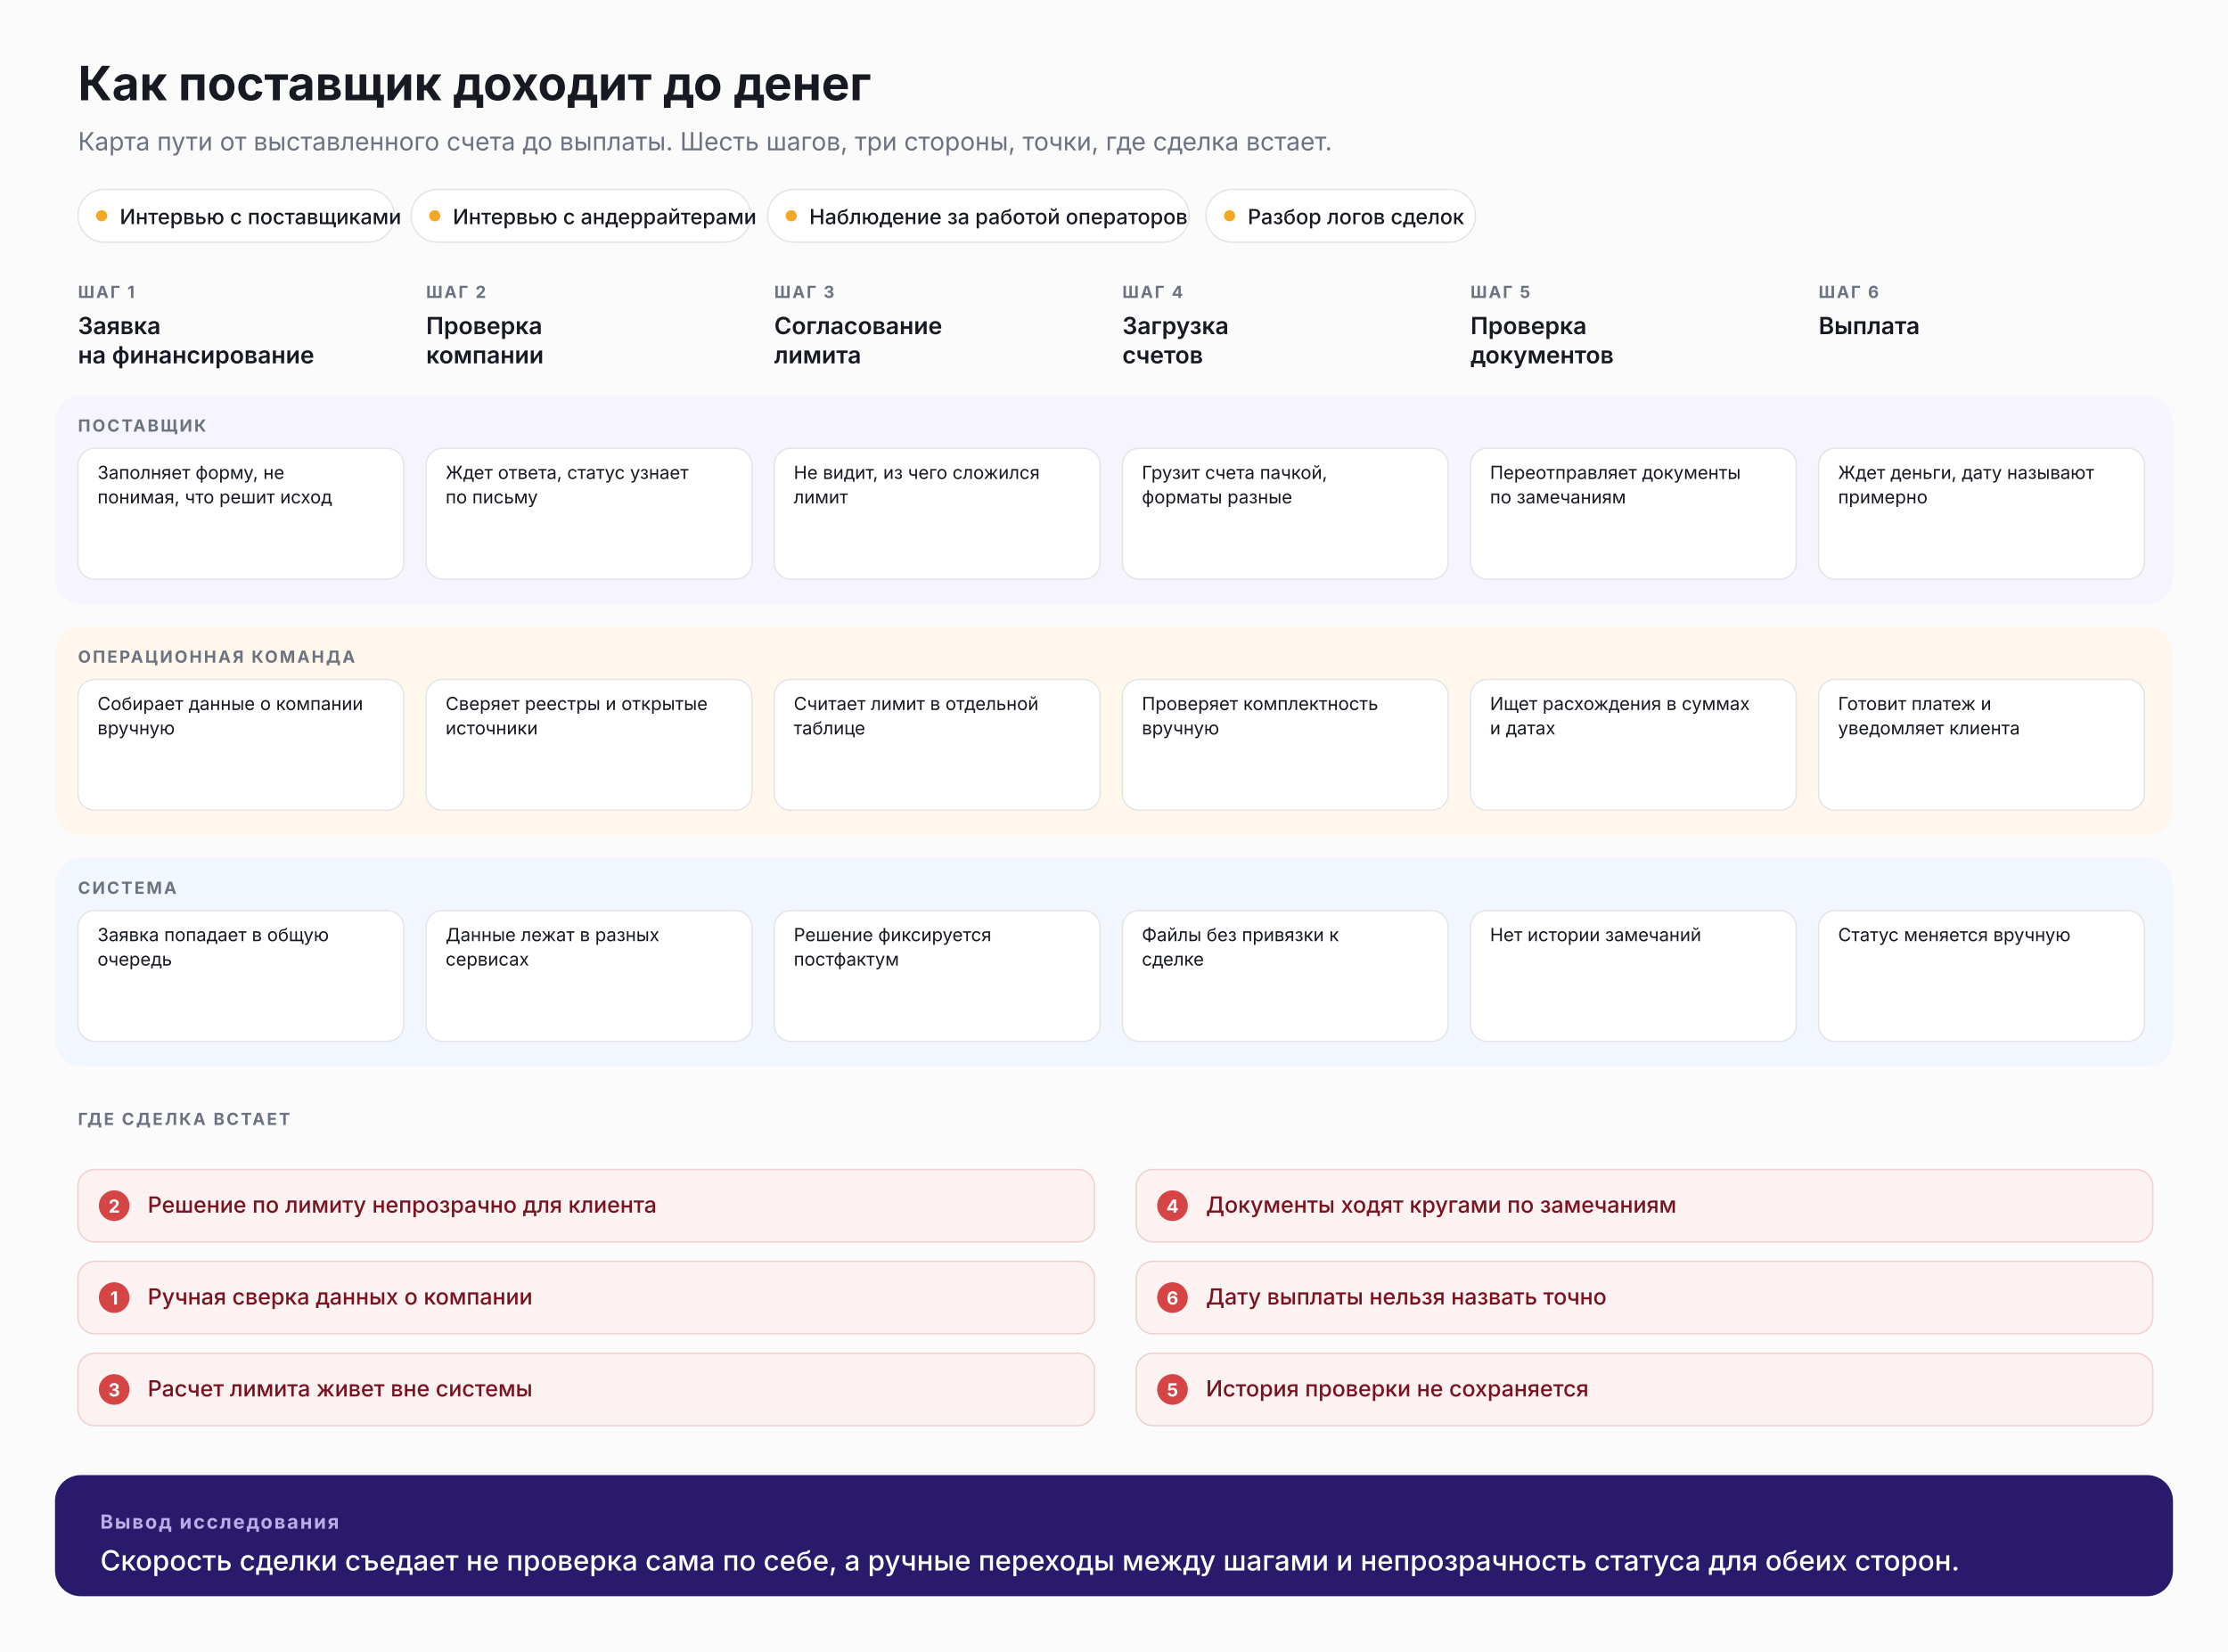
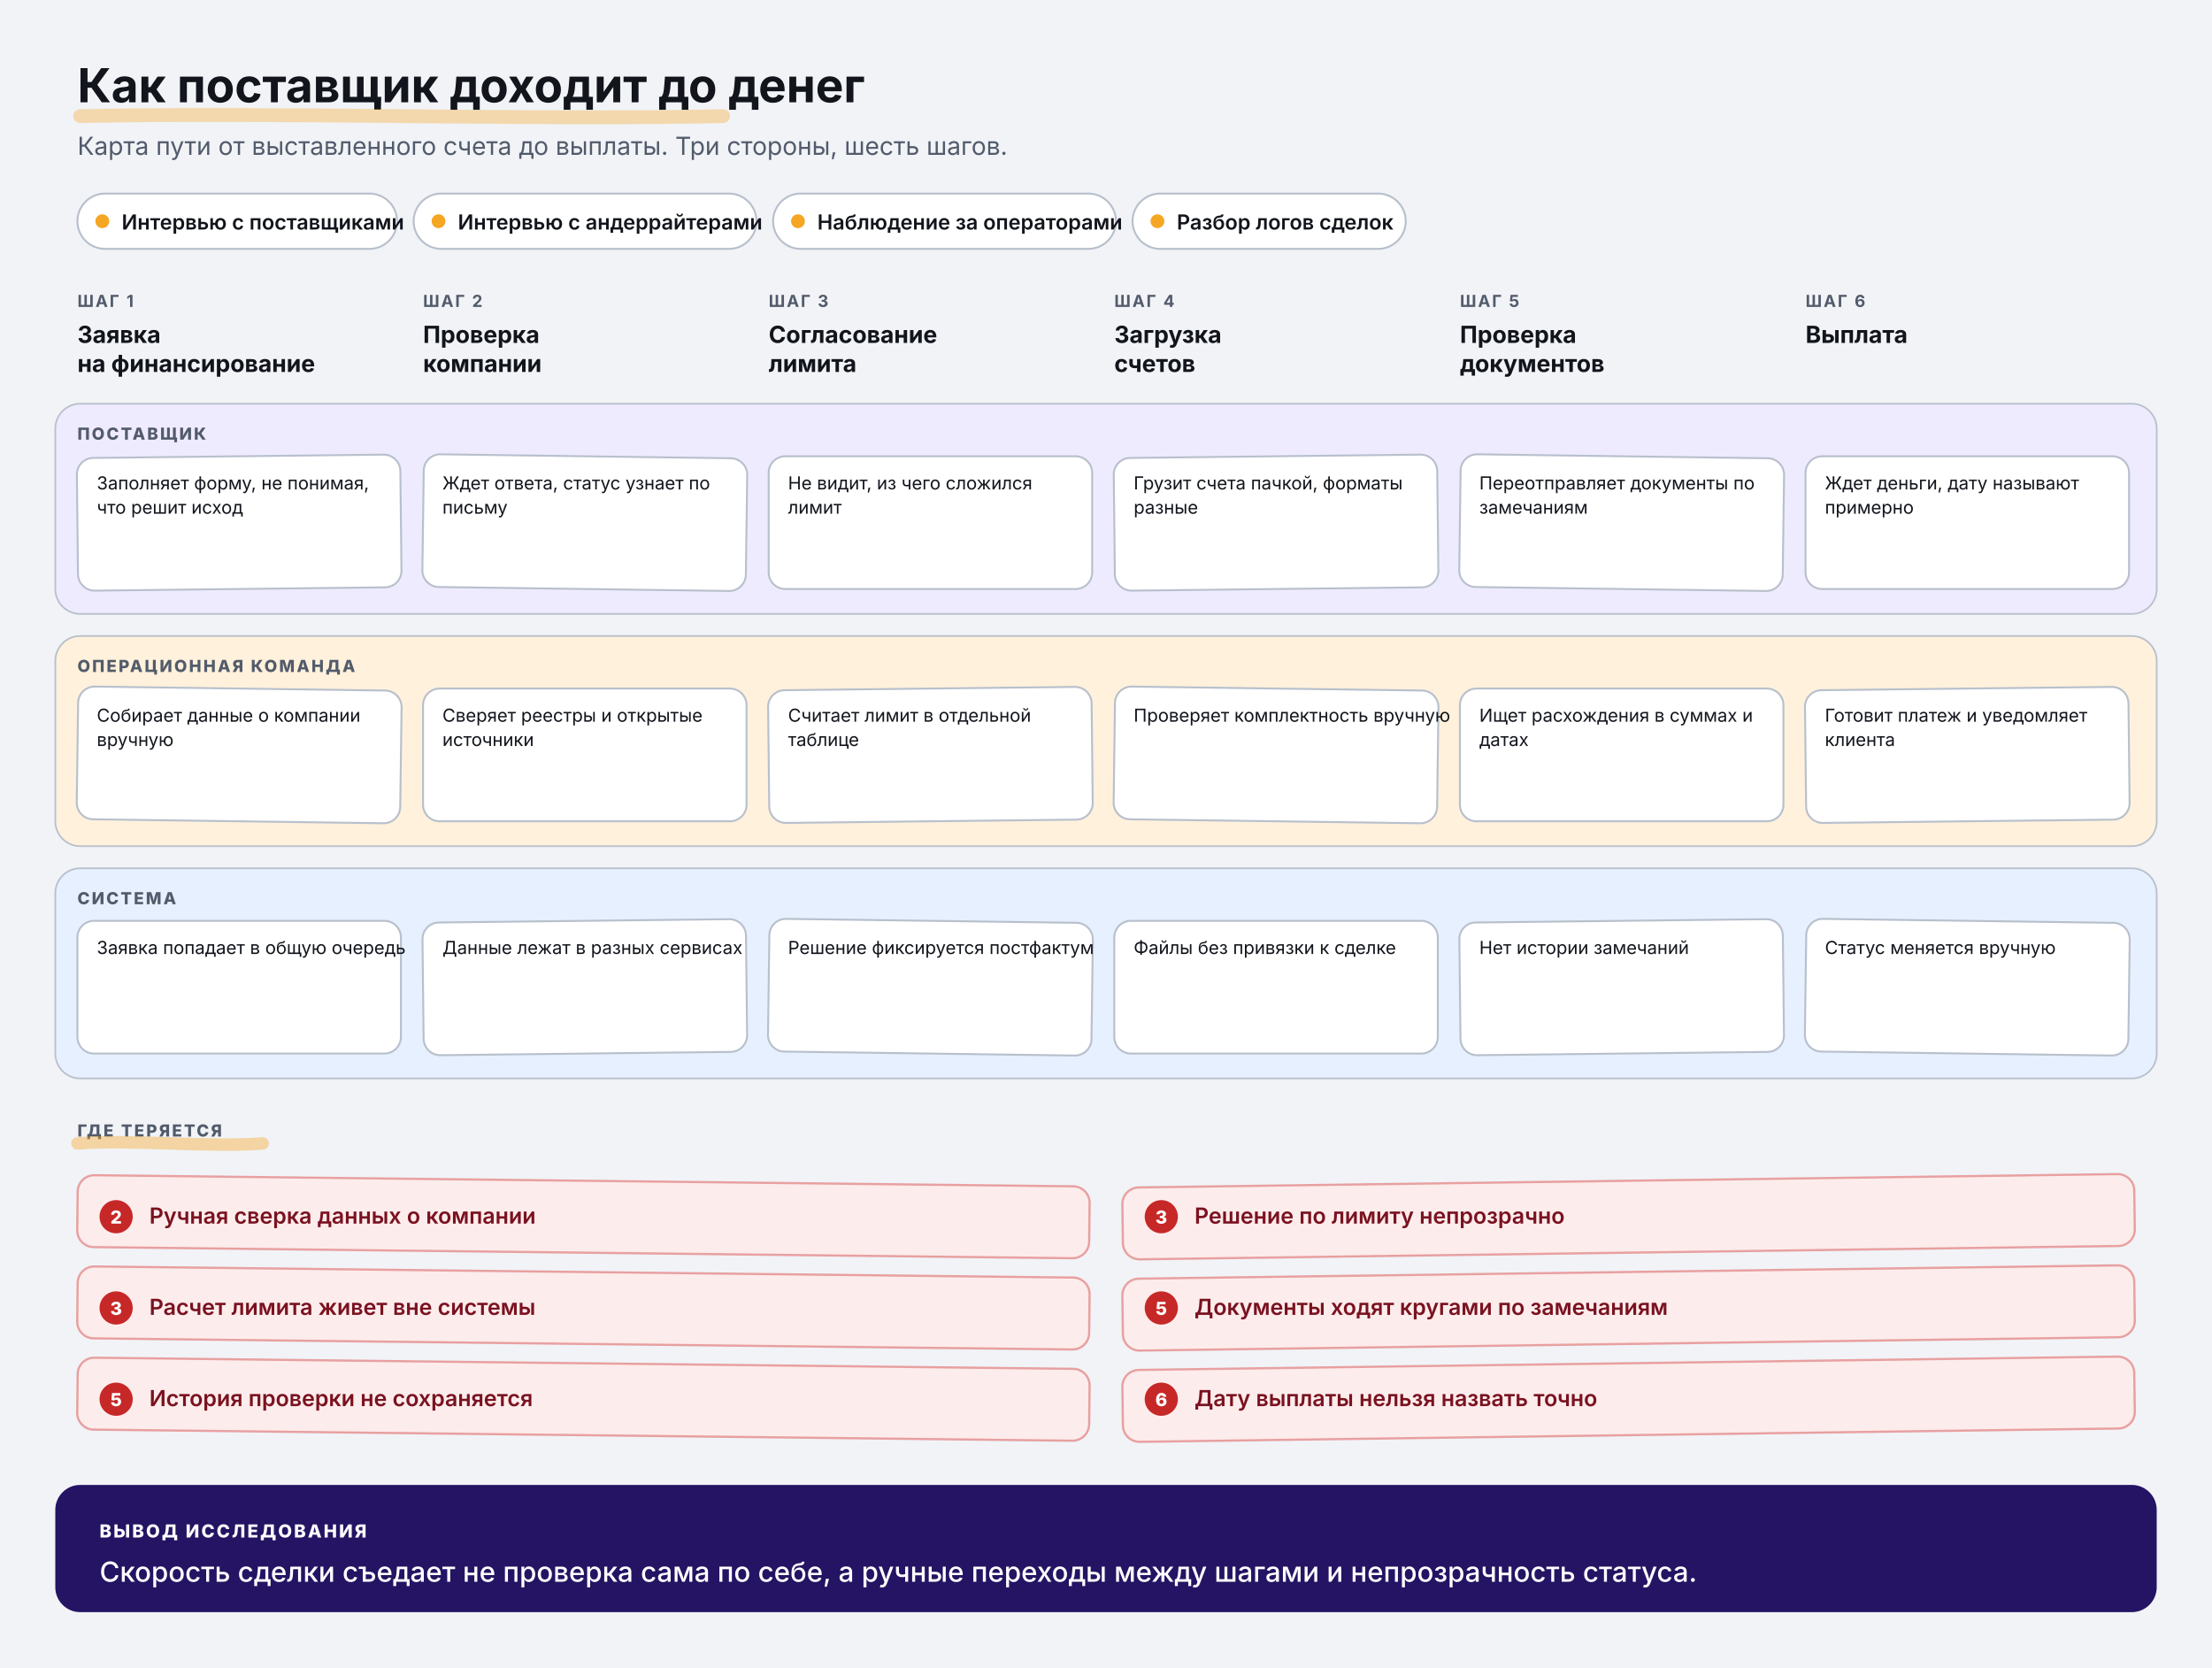
- <svg xmlns="http://www.w3.org/2000/svg" viewBox="0 0 1600 1186" width="1600" height="1186">
-   <rect width="1600" height="2000" fill="#FBFBFB" />
-   <text x="56" y="72" font-family="Inter, Arial, sans-serif" font-size="34" font-weight="700" fill="#171a22" text-anchor="start" letter-spacing="0">Как поставщик доходит до денег</text>
-   <text x="56" y="108" font-family="Inter, Arial, sans-serif" font-size="18" font-weight="400" fill="#6b7280" text-anchor="start" letter-spacing="0">Карта пути от выставленного счета до выплаты. Шесть шагов, три стороны, точки, где сделка встает.</text>
-   <rect x="56" y="136" width="227.2" height="38" rx="19" fill="#fff" stroke="#e3e4e8" stroke-width="1" />
-   <circle cx="73" cy="155" r="4" fill="#F5A623" />
-   <text x="86" y="161" font-family="Inter, Arial, sans-serif" font-size="15" font-weight="500" fill="#171a22" text-anchor="start" letter-spacing="0">Интервью с поставщиками</text>
-   <rect x="295.2" y="136" width="244.0" height="38" rx="19" fill="#fff" stroke="#e3e4e8" stroke-width="1" />
-   <circle cx="312.2" cy="155" r="4" fill="#F5A623" />
-   <text x="325.2" y="161" font-family="Inter, Arial, sans-serif" font-size="15" font-weight="500" fill="#171a22" text-anchor="start" letter-spacing="0">Интервью с андеррайтерами</text>
-   <rect x="551.2" y="136" width="302.8" height="38" rx="19" fill="#fff" stroke="#e3e4e8" stroke-width="1" />
-   <circle cx="568.2" cy="155" r="4" fill="#F5A623" />
-   <text x="581.2" y="161" font-family="Inter, Arial, sans-serif" font-size="15" font-weight="500" fill="#171a22" text-anchor="start" letter-spacing="0">Наблюдение за работой операторов</text>
-   <rect x="866.0" y="136" width="193.6" height="38" rx="19" fill="#fff" stroke="#e3e4e8" stroke-width="1" />
-   <circle cx="883.0" cy="155" r="4" fill="#F5A623" />
-   <text x="896.0" y="161" font-family="Inter, Arial, sans-serif" font-size="15" font-weight="500" fill="#171a22" text-anchor="start" letter-spacing="0">Разбор логов сделок</text>
-   <text x="56" y="214" font-family="Inter, Arial, sans-serif" font-size="12" font-weight="700" fill="#6b7280" text-anchor="start" letter-spacing="1.2">ШАГ 1</text>
-   <text x="56" y="240" font-family="Inter, Arial, sans-serif" font-size="17" font-weight="600" fill="#171a22" text-anchor="start" letter-spacing="0">Заявка</text>
-   <text x="56" y="261" font-family="Inter, Arial, sans-serif" font-size="17" font-weight="600" fill="#171a22" text-anchor="start" letter-spacing="0">на финансирование</text>
-   <text x="306" y="214" font-family="Inter, Arial, sans-serif" font-size="12" font-weight="700" fill="#6b7280" text-anchor="start" letter-spacing="1.2">ШАГ 2</text>
-   <text x="306" y="240" font-family="Inter, Arial, sans-serif" font-size="17" font-weight="600" fill="#171a22" text-anchor="start" letter-spacing="0">Проверка</text>
-   <text x="306" y="261" font-family="Inter, Arial, sans-serif" font-size="17" font-weight="600" fill="#171a22" text-anchor="start" letter-spacing="0">компании</text>
-   <text x="556" y="214" font-family="Inter, Arial, sans-serif" font-size="12" font-weight="700" fill="#6b7280" text-anchor="start" letter-spacing="1.2">ШАГ 3</text>
-   <text x="556" y="240" font-family="Inter, Arial, sans-serif" font-size="17" font-weight="600" fill="#171a22" text-anchor="start" letter-spacing="0">Согласование</text>
-   <text x="556" y="261" font-family="Inter, Arial, sans-serif" font-size="17" font-weight="600" fill="#171a22" text-anchor="start" letter-spacing="0">лимита</text>
-   <text x="806" y="214" font-family="Inter, Arial, sans-serif" font-size="12" font-weight="700" fill="#6b7280" text-anchor="start" letter-spacing="1.2">ШАГ 4</text>
-   <text x="806" y="240" font-family="Inter, Arial, sans-serif" font-size="17" font-weight="600" fill="#171a22" text-anchor="start" letter-spacing="0">Загрузка</text>
-   <text x="806" y="261" font-family="Inter, Arial, sans-serif" font-size="17" font-weight="600" fill="#171a22" text-anchor="start" letter-spacing="0">счетов</text>
-   <text x="1056" y="214" font-family="Inter, Arial, sans-serif" font-size="12" font-weight="700" fill="#6b7280" text-anchor="start" letter-spacing="1.2">ШАГ 5</text>
-   <text x="1056" y="240" font-family="Inter, Arial, sans-serif" font-size="17" font-weight="600" fill="#171a22" text-anchor="start" letter-spacing="0">Проверка</text>
-   <text x="1056" y="261" font-family="Inter, Arial, sans-serif" font-size="17" font-weight="600" fill="#171a22" text-anchor="start" letter-spacing="0">документов</text>
-   <text x="1306" y="214" font-family="Inter, Arial, sans-serif" font-size="12" font-weight="700" fill="#6b7280" text-anchor="start" letter-spacing="1.2">ШАГ 6</text>
-   <text x="1306" y="240" font-family="Inter, Arial, sans-serif" font-size="17" font-weight="600" fill="#171a22" text-anchor="start" letter-spacing="0">Выплата</text>
-   <rect x="40" y="284" width="1520" height="150" rx="18" fill="#F6F4FF" />
-   <text x="56" y="310" font-family="Inter, Arial, sans-serif" font-size="12" font-weight="700" fill="#6b7280" text-anchor="start" letter-spacing="1.4">ПОСТАВЩИК</text>
-   <rect x="56" y="322" width="234" height="94" rx="12" fill="#fff" stroke="#e3e4e8" stroke-width="1" />
-   <text x="70" y="344.0" font-family="Inter, Arial, sans-serif" font-size="13" font-weight="400" fill="#171a22" text-anchor="start" letter-spacing="0">Заполняет форму, не</text>
-   <text x="70" y="361.55" font-family="Inter, Arial, sans-serif" font-size="13" font-weight="400" fill="#171a22" text-anchor="start" letter-spacing="0">понимая, что решит исход</text>
-   <rect x="306" y="322" width="234" height="94" rx="12" fill="#fff" stroke="#e3e4e8" stroke-width="1" />
-   <text x="320" y="344.0" font-family="Inter, Arial, sans-serif" font-size="13" font-weight="400" fill="#171a22" text-anchor="start" letter-spacing="0">Ждет ответа, статус узнает</text>
-   <text x="320" y="361.55" font-family="Inter, Arial, sans-serif" font-size="13" font-weight="400" fill="#171a22" text-anchor="start" letter-spacing="0">по письму</text>
-   <rect x="556" y="322" width="234" height="94" rx="12" fill="#fff" stroke="#e3e4e8" stroke-width="1" />
-   <text x="570" y="344.0" font-family="Inter, Arial, sans-serif" font-size="13" font-weight="400" fill="#171a22" text-anchor="start" letter-spacing="0">Не видит, из чего сложился</text>
-   <text x="570" y="361.55" font-family="Inter, Arial, sans-serif" font-size="13" font-weight="400" fill="#171a22" text-anchor="start" letter-spacing="0">лимит</text>
-   <rect x="806" y="322" width="234" height="94" rx="12" fill="#fff" stroke="#e3e4e8" stroke-width="1" />
-   <text x="820" y="344.0" font-family="Inter, Arial, sans-serif" font-size="13" font-weight="400" fill="#171a22" text-anchor="start" letter-spacing="0">Грузит счета пачкой,</text>
-   <text x="820" y="361.55" font-family="Inter, Arial, sans-serif" font-size="13" font-weight="400" fill="#171a22" text-anchor="start" letter-spacing="0">форматы разные</text>
-   <rect x="1056" y="322" width="234" height="94" rx="12" fill="#fff" stroke="#e3e4e8" stroke-width="1" />
-   <text x="1070" y="344.0" font-family="Inter, Arial, sans-serif" font-size="13" font-weight="400" fill="#171a22" text-anchor="start" letter-spacing="0">Переотправляет документы</text>
-   <text x="1070" y="361.55" font-family="Inter, Arial, sans-serif" font-size="13" font-weight="400" fill="#171a22" text-anchor="start" letter-spacing="0">по замечаниям</text>
-   <rect x="1306" y="322" width="234" height="94" rx="12" fill="#fff" stroke="#e3e4e8" stroke-width="1" />
-   <text x="1320" y="344.0" font-family="Inter, Arial, sans-serif" font-size="13" font-weight="400" fill="#171a22" text-anchor="start" letter-spacing="0">Ждет деньги, дату называют</text>
-   <text x="1320" y="361.55" font-family="Inter, Arial, sans-serif" font-size="13" font-weight="400" fill="#171a22" text-anchor="start" letter-spacing="0">примерно</text>
-   <rect x="40" y="450" width="1520" height="150" rx="18" fill="#FFF7EC" />
-   <text x="56" y="476" font-family="Inter, Arial, sans-serif" font-size="12" font-weight="700" fill="#6b7280" text-anchor="start" letter-spacing="1.4">ОПЕРАЦИОННАЯ КОМАНДА</text>
-   <rect x="56" y="488" width="234" height="94" rx="12" fill="#fff" stroke="#e3e4e8" stroke-width="1" />
-   <text x="70" y="510.0" font-family="Inter, Arial, sans-serif" font-size="13" font-weight="400" fill="#171a22" text-anchor="start" letter-spacing="0">Собирает данные о компании</text>
-   <text x="70" y="527.55" font-family="Inter, Arial, sans-serif" font-size="13" font-weight="400" fill="#171a22" text-anchor="start" letter-spacing="0">вручную</text>
-   <rect x="306" y="488" width="234" height="94" rx="12" fill="#fff" stroke="#e3e4e8" stroke-width="1" />
-   <text x="320" y="510.0" font-family="Inter, Arial, sans-serif" font-size="13" font-weight="400" fill="#171a22" text-anchor="start" letter-spacing="0">Сверяет реестры и открытые</text>
-   <text x="320" y="527.55" font-family="Inter, Arial, sans-serif" font-size="13" font-weight="400" fill="#171a22" text-anchor="start" letter-spacing="0">источники</text>
-   <rect x="556" y="488" width="234" height="94" rx="12" fill="#fff" stroke="#e3e4e8" stroke-width="1" />
-   <text x="570" y="510.0" font-family="Inter, Arial, sans-serif" font-size="13" font-weight="400" fill="#171a22" text-anchor="start" letter-spacing="0">Считает лимит в отдельной</text>
-   <text x="570" y="527.55" font-family="Inter, Arial, sans-serif" font-size="13" font-weight="400" fill="#171a22" text-anchor="start" letter-spacing="0">таблице</text>
-   <rect x="806" y="488" width="234" height="94" rx="12" fill="#fff" stroke="#e3e4e8" stroke-width="1" />
-   <text x="820" y="510.0" font-family="Inter, Arial, sans-serif" font-size="13" font-weight="400" fill="#171a22" text-anchor="start" letter-spacing="0">Проверяет комплектность</text>
-   <text x="820" y="527.55" font-family="Inter, Arial, sans-serif" font-size="13" font-weight="400" fill="#171a22" text-anchor="start" letter-spacing="0">вручную</text>
-   <rect x="1056" y="488" width="234" height="94" rx="12" fill="#fff" stroke="#e3e4e8" stroke-width="1" />
-   <text x="1070" y="510.0" font-family="Inter, Arial, sans-serif" font-size="13" font-weight="400" fill="#171a22" text-anchor="start" letter-spacing="0">Ищет расхождения в суммах</text>
-   <text x="1070" y="527.55" font-family="Inter, Arial, sans-serif" font-size="13" font-weight="400" fill="#171a22" text-anchor="start" letter-spacing="0">и датах</text>
-   <rect x="1306" y="488" width="234" height="94" rx="12" fill="#fff" stroke="#e3e4e8" stroke-width="1" />
-   <text x="1320" y="510.0" font-family="Inter, Arial, sans-serif" font-size="13" font-weight="400" fill="#171a22" text-anchor="start" letter-spacing="0">Готовит платеж и</text>
-   <text x="1320" y="527.55" font-family="Inter, Arial, sans-serif" font-size="13" font-weight="400" fill="#171a22" text-anchor="start" letter-spacing="0">уведомляет клиента</text>
-   <rect x="40" y="616" width="1520" height="150" rx="18" fill="#F2F6FF" />
-   <text x="56" y="642" font-family="Inter, Arial, sans-serif" font-size="12" font-weight="700" fill="#6b7280" text-anchor="start" letter-spacing="1.4">СИСТЕМА</text>
-   <rect x="56" y="654" width="234" height="94" rx="12" fill="#fff" stroke="#e3e4e8" stroke-width="1" />
-   <text x="70" y="676.0" font-family="Inter, Arial, sans-serif" font-size="13" font-weight="400" fill="#171a22" text-anchor="start" letter-spacing="0">Заявка попадает в общую</text>
-   <text x="70" y="693.55" font-family="Inter, Arial, sans-serif" font-size="13" font-weight="400" fill="#171a22" text-anchor="start" letter-spacing="0">очередь</text>
-   <rect x="306" y="654" width="234" height="94" rx="12" fill="#fff" stroke="#e3e4e8" stroke-width="1" />
-   <text x="320" y="676.0" font-family="Inter, Arial, sans-serif" font-size="13" font-weight="400" fill="#171a22" text-anchor="start" letter-spacing="0">Данные лежат в разных</text>
-   <text x="320" y="693.55" font-family="Inter, Arial, sans-serif" font-size="13" font-weight="400" fill="#171a22" text-anchor="start" letter-spacing="0">сервисах</text>
-   <rect x="556" y="654" width="234" height="94" rx="12" fill="#fff" stroke="#e3e4e8" stroke-width="1" />
-   <text x="570" y="676.0" font-family="Inter, Arial, sans-serif" font-size="13" font-weight="400" fill="#171a22" text-anchor="start" letter-spacing="0">Решение фиксируется</text>
-   <text x="570" y="693.55" font-family="Inter, Arial, sans-serif" font-size="13" font-weight="400" fill="#171a22" text-anchor="start" letter-spacing="0">постфактум</text>
-   <rect x="806" y="654" width="234" height="94" rx="12" fill="#fff" stroke="#e3e4e8" stroke-width="1" />
-   <text x="820" y="676.0" font-family="Inter, Arial, sans-serif" font-size="13" font-weight="400" fill="#171a22" text-anchor="start" letter-spacing="0">Файлы без привязки к</text>
-   <text x="820" y="693.55" font-family="Inter, Arial, sans-serif" font-size="13" font-weight="400" fill="#171a22" text-anchor="start" letter-spacing="0">сделке</text>
-   <rect x="1056" y="654" width="234" height="94" rx="12" fill="#fff" stroke="#e3e4e8" stroke-width="1" />
-   <text x="1070" y="676.0" font-family="Inter, Arial, sans-serif" font-size="13" font-weight="400" fill="#171a22" text-anchor="start" letter-spacing="0">Нет истории замечаний</text>
-   <rect x="1306" y="654" width="234" height="94" rx="12" fill="#fff" stroke="#e3e4e8" stroke-width="1" />
-   <text x="1320" y="676.0" font-family="Inter, Arial, sans-serif" font-size="13" font-weight="400" fill="#171a22" text-anchor="start" letter-spacing="0">Статус меняется вручную</text>
-   <text x="56" y="808" font-family="Inter, Arial, sans-serif" font-size="12" font-weight="700" fill="#6b7280" text-anchor="start" letter-spacing="1.4">ГДЕ СДЕЛКА ВСТАЕТ</text>
-   <rect x="56" y="840" width="730" height="52" rx="12" fill="#FDF2F2" stroke="#F0CFCF" stroke-width="1" />
-   <circle cx="82" cy="866" r="11" fill="#D64545" />
-   <text x="82" y="871" font-family="Inter, Arial, sans-serif" font-size="13" font-weight="700" fill="#fff" text-anchor="middle" letter-spacing="0">2</text>
-   <text x="106" y="871" font-family="Inter, Arial, sans-serif" font-size="16" font-weight="500" fill="#7a1220" text-anchor="start" letter-spacing="0">Решение по лимиту непрозрачно для клиента</text>
-   <rect x="816" y="840" width="730" height="52" rx="12" fill="#FDF2F2" stroke="#F0CFCF" stroke-width="1" />
-   <circle cx="842" cy="866" r="11" fill="#D64545" />
-   <text x="842" y="871" font-family="Inter, Arial, sans-serif" font-size="13" font-weight="700" fill="#fff" text-anchor="middle" letter-spacing="0">4</text>
-   <text x="866" y="871" font-family="Inter, Arial, sans-serif" font-size="16" font-weight="500" fill="#7a1220" text-anchor="start" letter-spacing="0">Документы ходят кругами по замечаниям</text>
-   <rect x="56" y="906" width="730" height="52" rx="12" fill="#FDF2F2" stroke="#F0CFCF" stroke-width="1" />
-   <circle cx="82" cy="932" r="11" fill="#D64545" />
-   <text x="82" y="937" font-family="Inter, Arial, sans-serif" font-size="13" font-weight="700" fill="#fff" text-anchor="middle" letter-spacing="0">1</text>
-   <text x="106" y="937" font-family="Inter, Arial, sans-serif" font-size="16" font-weight="500" fill="#7a1220" text-anchor="start" letter-spacing="0">Ручная сверка данных о компании</text>
-   <rect x="816" y="906" width="730" height="52" rx="12" fill="#FDF2F2" stroke="#F0CFCF" stroke-width="1" />
-   <circle cx="842" cy="932" r="11" fill="#D64545" />
-   <text x="842" y="937" font-family="Inter, Arial, sans-serif" font-size="13" font-weight="700" fill="#fff" text-anchor="middle" letter-spacing="0">6</text>
-   <text x="866" y="937" font-family="Inter, Arial, sans-serif" font-size="16" font-weight="500" fill="#7a1220" text-anchor="start" letter-spacing="0">Дату выплаты нельзя назвать точно</text>
-   <rect x="56" y="972" width="730" height="52" rx="12" fill="#FDF2F2" stroke="#F0CFCF" stroke-width="1" />
-   <circle cx="82" cy="998" r="11" fill="#D64545" />
-   <text x="82" y="1003" font-family="Inter, Arial, sans-serif" font-size="13" font-weight="700" fill="#fff" text-anchor="middle" letter-spacing="0">3</text>
-   <text x="106" y="1003" font-family="Inter, Arial, sans-serif" font-size="16" font-weight="500" fill="#7a1220" text-anchor="start" letter-spacing="0">Расчет лимита живет вне системы</text>
-   <rect x="816" y="972" width="730" height="52" rx="12" fill="#FDF2F2" stroke="#F0CFCF" stroke-width="1" />
-   <circle cx="842" cy="998" r="11" fill="#D64545" />
-   <text x="842" y="1003" font-family="Inter, Arial, sans-serif" font-size="13" font-weight="700" fill="#fff" text-anchor="middle" letter-spacing="0">5</text>
-   <text x="866" y="1003" font-family="Inter, Arial, sans-serif" font-size="16" font-weight="500" fill="#7a1220" text-anchor="start" letter-spacing="0">История проверки не сохраняется</text>
-   <rect x="40" y="1060" width="1520" height="86" rx="18" fill="#2A1A6B" stroke="#2A1A6B" stroke-width="1" />
-   <text x="72" y="1098" font-family="Inter, Arial, sans-serif" font-size="14" font-weight="700" fill="#B9AEE8" text-anchor="start" letter-spacing="1.2">Вывод исследования</text>
-   <text x="72" y="1128" font-family="Inter, Arial, sans-serif" font-size="20" font-weight="500" fill="#ffffff" text-anchor="start" letter-spacing="0">Скорость сделки съедает не проверка сама по себе, а ручные переходы между шагами и непрозрачность статуса для обеих сторон.</text>
+ <svg xmlns="http://www.w3.org/2000/svg" viewBox="0 0 1600 1206" width="1600" height="1206">
+   <rect width="1600" height="4000" fill="#F1F3F7" />
+   <text x="56" y="74" font-family="Inter, Arial, sans-serif" font-size="34" font-weight="700" fill="#12151c" text-anchor="start" letter-spacing="0">Как поставщик доходит до денег</text>
+   <path d="M58 84 C 197.5 81, 383.5 87, 523.0 84" stroke="#F5A623" stroke-width="10" stroke-linecap="round" fill="none" opacity="0.35" />
+   <text x="56" y="112" font-family="Inter, Arial, sans-serif" font-size="18" font-weight="400" fill="#525b6b" text-anchor="start" letter-spacing="0">Карта пути от выставленного счета до выплаты. Три стороны, шесть шагов.</text>
+   <rect x="56" y="140" width="231.2" height="40" rx="20" fill="#fff" stroke="#b8c0cc" stroke-width="1.4" />
+   <circle cx="74" cy="160" r="5" fill="#F5A623" />
+   <text x="88" y="166" font-family="Inter, Arial, sans-serif" font-size="15" font-weight="600" fill="#12151c" text-anchor="start" letter-spacing="0">Интервью с поставщиками</text>
+   <rect x="299.2" y="140" width="248.0" height="40" rx="20" fill="#fff" stroke="#b8c0cc" stroke-width="1.4" />
+   <circle cx="317.2" cy="160" r="5" fill="#F5A623" />
+   <text x="331.2" y="166" font-family="Inter, Arial, sans-serif" font-size="15" font-weight="600" fill="#12151c" text-anchor="start" letter-spacing="0">Интервью с андеррайтерами</text>
+   <rect x="559.2" y="140" width="248.0" height="40" rx="20" fill="#fff" stroke="#b8c0cc" stroke-width="1.4" />
+   <circle cx="577.2" cy="160" r="5" fill="#F5A623" />
+   <text x="591.2" y="166" font-family="Inter, Arial, sans-serif" font-size="15" font-weight="600" fill="#12151c" text-anchor="start" letter-spacing="0">Наблюдение за операторами</text>
+   <rect x="819.2" y="140" width="197.6" height="40" rx="20" fill="#fff" stroke="#b8c0cc" stroke-width="1.4" />
+   <circle cx="837.2" cy="160" r="5" fill="#F5A623" />
+   <text x="851.2" y="166" font-family="Inter, Arial, sans-serif" font-size="15" font-weight="600" fill="#12151c" text-anchor="start" letter-spacing="0">Разбор логов сделок</text>
+   <text x="56" y="222" font-family="Inter, Arial, sans-serif" font-size="12" font-weight="700" fill="#525b6b" text-anchor="start" letter-spacing="1.2">ШАГ 1</text>
+   <text x="56" y="248" font-family="Inter, Arial, sans-serif" font-size="17" font-weight="700" fill="#12151c" text-anchor="start" letter-spacing="0">Заявка</text>
+   <text x="56" y="269" font-family="Inter, Arial, sans-serif" font-size="17" font-weight="700" fill="#12151c" text-anchor="start" letter-spacing="0">на финансирование</text>
+   <text x="306" y="222" font-family="Inter, Arial, sans-serif" font-size="12" font-weight="700" fill="#525b6b" text-anchor="start" letter-spacing="1.2">ШАГ 2</text>
+   <text x="306" y="248" font-family="Inter, Arial, sans-serif" font-size="17" font-weight="700" fill="#12151c" text-anchor="start" letter-spacing="0">Проверка</text>
+   <text x="306" y="269" font-family="Inter, Arial, sans-serif" font-size="17" font-weight="700" fill="#12151c" text-anchor="start" letter-spacing="0">компании</text>
+   <text x="556" y="222" font-family="Inter, Arial, sans-serif" font-size="12" font-weight="700" fill="#525b6b" text-anchor="start" letter-spacing="1.2">ШАГ 3</text>
+   <text x="556" y="248" font-family="Inter, Arial, sans-serif" font-size="17" font-weight="700" fill="#12151c" text-anchor="start" letter-spacing="0">Согласование</text>
+   <text x="556" y="269" font-family="Inter, Arial, sans-serif" font-size="17" font-weight="700" fill="#12151c" text-anchor="start" letter-spacing="0">лимита</text>
+   <text x="806" y="222" font-family="Inter, Arial, sans-serif" font-size="12" font-weight="700" fill="#525b6b" text-anchor="start" letter-spacing="1.2">ШАГ 4</text>
+   <text x="806" y="248" font-family="Inter, Arial, sans-serif" font-size="17" font-weight="700" fill="#12151c" text-anchor="start" letter-spacing="0">Загрузка</text>
+   <text x="806" y="269" font-family="Inter, Arial, sans-serif" font-size="17" font-weight="700" fill="#12151c" text-anchor="start" letter-spacing="0">счетов</text>
+   <text x="1056" y="222" font-family="Inter, Arial, sans-serif" font-size="12" font-weight="700" fill="#525b6b" text-anchor="start" letter-spacing="1.2">ШАГ 5</text>
+   <text x="1056" y="248" font-family="Inter, Arial, sans-serif" font-size="17" font-weight="700" fill="#12151c" text-anchor="start" letter-spacing="0">Проверка</text>
+   <text x="1056" y="269" font-family="Inter, Arial, sans-serif" font-size="17" font-weight="700" fill="#12151c" text-anchor="start" letter-spacing="0">документов</text>
+   <text x="1306" y="222" font-family="Inter, Arial, sans-serif" font-size="12" font-weight="700" fill="#525b6b" text-anchor="start" letter-spacing="1.2">ШАГ 6</text>
+   <text x="1306" y="248" font-family="Inter, Arial, sans-serif" font-size="17" font-weight="700" fill="#12151c" text-anchor="start" letter-spacing="0">Выплата</text>
+   <rect x="40" y="292" width="1520" height="152" rx="18" fill="#EFEBFF" stroke="#b8c0cc" stroke-width="1.2" />
+   <text x="56" y="318" font-family="Inter, Arial, sans-serif" font-size="12" font-weight="800" fill="#525b6b" text-anchor="start" letter-spacing="1.4">ПОСТАВЩИК</text>
+   <rect x="56" y="330" width="234" height="96" rx="12" fill="#fff" stroke="#b8c0cc" stroke-width="1.4" transform="rotate(-0.65 173.0 378.0)" />
+   <text x="70" y="354.0" font-family="Inter, Arial, sans-serif" font-size="13" font-weight="400" fill="#12151c" text-anchor="start" letter-spacing="0">Заполняет форму, не понимая,</text>
+   <text x="70" y="371.55" font-family="Inter, Arial, sans-serif" font-size="13" font-weight="400" fill="#12151c" text-anchor="start" letter-spacing="0">что решит исход</text>
+   <rect x="306" y="330" width="234" height="96" rx="12" fill="#fff" stroke="#b8c0cc" stroke-width="1.4" transform="rotate(0.78 423.0 378.0)" />
+   <text x="320" y="354.0" font-family="Inter, Arial, sans-serif" font-size="13" font-weight="400" fill="#12151c" text-anchor="start" letter-spacing="0">Ждет ответа, статус узнает по</text>
+   <text x="320" y="371.55" font-family="Inter, Arial, sans-serif" font-size="13" font-weight="400" fill="#12151c" text-anchor="start" letter-spacing="0">письму</text>
+   <rect x="556" y="330" width="234" height="96" rx="12" fill="#fff" stroke="#b8c0cc" stroke-width="1.4" />
+   <text x="570" y="354.0" font-family="Inter, Arial, sans-serif" font-size="13" font-weight="400" fill="#12151c" text-anchor="start" letter-spacing="0">Не видит, из чего сложился</text>
+   <text x="570" y="371.55" font-family="Inter, Arial, sans-serif" font-size="13" font-weight="400" fill="#12151c" text-anchor="start" letter-spacing="0">лимит</text>
+   <rect x="806" y="330" width="234" height="96" rx="12" fill="#fff" stroke="#b8c0cc" stroke-width="1.4" transform="rotate(-0.65 923.0 378.0)" />
+   <text x="820" y="354.0" font-family="Inter, Arial, sans-serif" font-size="13" font-weight="400" fill="#12151c" text-anchor="start" letter-spacing="0">Грузит счета пачкой, форматы</text>
+   <text x="820" y="371.55" font-family="Inter, Arial, sans-serif" font-size="13" font-weight="400" fill="#12151c" text-anchor="start" letter-spacing="0">разные</text>
+   <rect x="1056" y="330" width="234" height="96" rx="12" fill="#fff" stroke="#b8c0cc" stroke-width="1.4" transform="rotate(0.78 1173.0 378.0)" />
+   <text x="1070" y="354.0" font-family="Inter, Arial, sans-serif" font-size="13" font-weight="400" fill="#12151c" text-anchor="start" letter-spacing="0">Переотправляет документы по</text>
+   <text x="1070" y="371.55" font-family="Inter, Arial, sans-serif" font-size="13" font-weight="400" fill="#12151c" text-anchor="start" letter-spacing="0">замечаниям</text>
+   <rect x="1306" y="330" width="234" height="96" rx="12" fill="#fff" stroke="#b8c0cc" stroke-width="1.4" />
+   <text x="1320" y="354.0" font-family="Inter, Arial, sans-serif" font-size="13" font-weight="400" fill="#12151c" text-anchor="start" letter-spacing="0">Ждет деньги, дату называют</text>
+   <text x="1320" y="371.55" font-family="Inter, Arial, sans-serif" font-size="13" font-weight="400" fill="#12151c" text-anchor="start" letter-spacing="0">примерно</text>
+   <rect x="40" y="460" width="1520" height="152" rx="18" fill="#FFF1DC" stroke="#b8c0cc" stroke-width="1.2" />
+   <text x="56" y="486" font-family="Inter, Arial, sans-serif" font-size="12" font-weight="800" fill="#525b6b" text-anchor="start" letter-spacing="1.4">ОПЕРАЦИОННАЯ КОМАНДА</text>
+   <rect x="56" y="498" width="234" height="96" rx="12" fill="#fff" stroke="#b8c0cc" stroke-width="1.4" transform="rotate(0.78 173.0 546.0)" />
+   <text x="70" y="522.0" font-family="Inter, Arial, sans-serif" font-size="13" font-weight="400" fill="#12151c" text-anchor="start" letter-spacing="0">Собирает данные о компании</text>
+   <text x="70" y="539.55" font-family="Inter, Arial, sans-serif" font-size="13" font-weight="400" fill="#12151c" text-anchor="start" letter-spacing="0">вручную</text>
+   <rect x="306" y="498" width="234" height="96" rx="12" fill="#fff" stroke="#b8c0cc" stroke-width="1.4" />
+   <text x="320" y="522.0" font-family="Inter, Arial, sans-serif" font-size="13" font-weight="400" fill="#12151c" text-anchor="start" letter-spacing="0">Сверяет реестры и открытые</text>
+   <text x="320" y="539.55" font-family="Inter, Arial, sans-serif" font-size="13" font-weight="400" fill="#12151c" text-anchor="start" letter-spacing="0">источники</text>
+   <rect x="556" y="498" width="234" height="96" rx="12" fill="#fff" stroke="#b8c0cc" stroke-width="1.4" transform="rotate(-0.65 673.0 546.0)" />
+   <text x="570" y="522.0" font-family="Inter, Arial, sans-serif" font-size="13" font-weight="400" fill="#12151c" text-anchor="start" letter-spacing="0">Считает лимит в отдельной</text>
+   <text x="570" y="539.55" font-family="Inter, Arial, sans-serif" font-size="13" font-weight="400" fill="#12151c" text-anchor="start" letter-spacing="0">таблице</text>
+   <rect x="806" y="498" width="234" height="96" rx="12" fill="#fff" stroke="#b8c0cc" stroke-width="1.4" transform="rotate(0.78 923.0 546.0)" />
+   <text x="820" y="522.0" font-family="Inter, Arial, sans-serif" font-size="13" font-weight="400" fill="#12151c" text-anchor="start" letter-spacing="0">Проверяет комплектность вручную</text>
+   <rect x="1056" y="498" width="234" height="96" rx="12" fill="#fff" stroke="#b8c0cc" stroke-width="1.4" />
+   <text x="1070" y="522.0" font-family="Inter, Arial, sans-serif" font-size="13" font-weight="400" fill="#12151c" text-anchor="start" letter-spacing="0">Ищет расхождения в суммах и</text>
+   <text x="1070" y="539.55" font-family="Inter, Arial, sans-serif" font-size="13" font-weight="400" fill="#12151c" text-anchor="start" letter-spacing="0">датах</text>
+   <rect x="1306" y="498" width="234" height="96" rx="12" fill="#fff" stroke="#b8c0cc" stroke-width="1.4" transform="rotate(-0.65 1423.0 546.0)" />
+   <text x="1320" y="522.0" font-family="Inter, Arial, sans-serif" font-size="13" font-weight="400" fill="#12151c" text-anchor="start" letter-spacing="0">Готовит платеж и уведомляет</text>
+   <text x="1320" y="539.55" font-family="Inter, Arial, sans-serif" font-size="13" font-weight="400" fill="#12151c" text-anchor="start" letter-spacing="0">клиента</text>
+   <rect x="40" y="628" width="1520" height="152" rx="18" fill="#E7F0FF" stroke="#b8c0cc" stroke-width="1.2" />
+   <text x="56" y="654" font-family="Inter, Arial, sans-serif" font-size="12" font-weight="800" fill="#525b6b" text-anchor="start" letter-spacing="1.4">СИСТЕМА</text>
+   <rect x="56" y="666" width="234" height="96" rx="12" fill="#fff" stroke="#b8c0cc" stroke-width="1.4" />
+   <text x="70" y="690.0" font-family="Inter, Arial, sans-serif" font-size="13" font-weight="400" fill="#12151c" text-anchor="start" letter-spacing="0">Заявка попадает в общую очередь</text>
+   <rect x="306" y="666" width="234" height="96" rx="12" fill="#fff" stroke="#b8c0cc" stroke-width="1.4" transform="rotate(-0.65 423.0 714.0)" />
+   <text x="320" y="690.0" font-family="Inter, Arial, sans-serif" font-size="13" font-weight="400" fill="#12151c" text-anchor="start" letter-spacing="0">Данные лежат в разных сервисах</text>
+   <rect x="556" y="666" width="234" height="96" rx="12" fill="#fff" stroke="#b8c0cc" stroke-width="1.4" transform="rotate(0.78 673.0 714.0)" />
+   <text x="570" y="690.0" font-family="Inter, Arial, sans-serif" font-size="13" font-weight="400" fill="#12151c" text-anchor="start" letter-spacing="0">Решение фиксируется постфактум</text>
+   <rect x="806" y="666" width="234" height="96" rx="12" fill="#fff" stroke="#b8c0cc" stroke-width="1.4" />
+   <text x="820" y="690.0" font-family="Inter, Arial, sans-serif" font-size="13" font-weight="400" fill="#12151c" text-anchor="start" letter-spacing="0">Файлы без привязки к сделке</text>
+   <rect x="1056" y="666" width="234" height="96" rx="12" fill="#fff" stroke="#b8c0cc" stroke-width="1.4" transform="rotate(-0.65 1173.0 714.0)" />
+   <text x="1070" y="690.0" font-family="Inter, Arial, sans-serif" font-size="13" font-weight="400" fill="#12151c" text-anchor="start" letter-spacing="0">Нет истории замечаний</text>
+   <rect x="1306" y="666" width="234" height="96" rx="12" fill="#fff" stroke="#b8c0cc" stroke-width="1.4" transform="rotate(0.78 1423.0 714.0)" />
+   <text x="1320" y="690.0" font-family="Inter, Arial, sans-serif" font-size="13" font-weight="400" fill="#12151c" text-anchor="start" letter-spacing="0">Статус меняется вручную</text>
+   <text x="56" y="822" font-family="Inter, Arial, sans-serif" font-size="12" font-weight="800" fill="#525b6b" text-anchor="start" letter-spacing="1.4">ГДЕ ТЕРЯЕТСЯ</text>
+   <path d="M56 827 C 96.2 824, 149.8 830, 190 827" stroke="#F5A623" stroke-width="9" stroke-linecap="round" fill="none" opacity="0.4" />
+   <rect x="56" y="854" width="732" height="52" rx="12" fill="#FDECEC" stroke="#E8A0A0" stroke-width="1.6" transform="rotate(0.65 422.0 880.0)" />
+   <circle cx="84" cy="880" r="12" fill="#C62828" />
+   <text x="84" y="885" font-family="Inter, Arial, sans-serif" font-size="13" font-weight="800" fill="#fff" text-anchor="middle" letter-spacing="0">2</text>
+   <text x="108" y="885" font-family="Inter, Arial, sans-serif" font-size="16" font-weight="600" fill="#7a1220" text-anchor="start" letter-spacing="0">Ручная сверка данных о компании</text>
+   <rect x="812" y="854" width="732" height="52" rx="12" fill="#FDECEC" stroke="#E8A0A0" stroke-width="1.6" transform="rotate(-0.78 1178.0 880.0)" />
+   <circle cx="840" cy="880" r="12" fill="#C62828" />
+   <text x="840" y="885" font-family="Inter, Arial, sans-serif" font-size="13" font-weight="800" fill="#fff" text-anchor="middle" letter-spacing="0">3</text>
+   <text x="864" y="885" font-family="Inter, Arial, sans-serif" font-size="16" font-weight="600" fill="#7a1220" text-anchor="start" letter-spacing="0">Решение по лимиту непрозрачно</text>
+   <rect x="56" y="920" width="732" height="52" rx="12" fill="#FDECEC" stroke="#E8A0A0" stroke-width="1.6" transform="rotate(0.65 422.0 946.0)" />
+   <circle cx="84" cy="946" r="12" fill="#C62828" />
+   <text x="84" y="951" font-family="Inter, Arial, sans-serif" font-size="13" font-weight="800" fill="#fff" text-anchor="middle" letter-spacing="0">3</text>
+   <text x="108" y="951" font-family="Inter, Arial, sans-serif" font-size="16" font-weight="600" fill="#7a1220" text-anchor="start" letter-spacing="0">Расчет лимита живет вне системы</text>
+   <rect x="812" y="920" width="732" height="52" rx="12" fill="#FDECEC" stroke="#E8A0A0" stroke-width="1.6" transform="rotate(-0.78 1178.0 946.0)" />
+   <circle cx="840" cy="946" r="12" fill="#C62828" />
+   <text x="840" y="951" font-family="Inter, Arial, sans-serif" font-size="13" font-weight="800" fill="#fff" text-anchor="middle" letter-spacing="0">5</text>
+   <text x="864" y="951" font-family="Inter, Arial, sans-serif" font-size="16" font-weight="600" fill="#7a1220" text-anchor="start" letter-spacing="0">Документы ходят кругами по замечаниям</text>
+   <rect x="56" y="986" width="732" height="52" rx="12" fill="#FDECEC" stroke="#E8A0A0" stroke-width="1.6" transform="rotate(0.65 422.0 1012.0)" />
+   <circle cx="84" cy="1012" r="12" fill="#C62828" />
+   <text x="84" y="1017" font-family="Inter, Arial, sans-serif" font-size="13" font-weight="800" fill="#fff" text-anchor="middle" letter-spacing="0">5</text>
+   <text x="108" y="1017" font-family="Inter, Arial, sans-serif" font-size="16" font-weight="600" fill="#7a1220" text-anchor="start" letter-spacing="0">История проверки не сохраняется</text>
+   <rect x="812" y="986" width="732" height="52" rx="12" fill="#FDECEC" stroke="#E8A0A0" stroke-width="1.6" transform="rotate(-0.78 1178.0 1012.0)" />
+   <circle cx="840" cy="1012" r="12" fill="#C62828" />
+   <text x="840" y="1017" font-family="Inter, Arial, sans-serif" font-size="13" font-weight="800" fill="#fff" text-anchor="middle" letter-spacing="0">6</text>
+   <text x="864" y="1017" font-family="Inter, Arial, sans-serif" font-size="16" font-weight="600" fill="#7a1220" text-anchor="start" letter-spacing="0">Дату выплаты нельзя назвать точно</text>
+   <rect x="40" y="1074" width="1520" height="92" rx="18" fill="#241463" />
+   <text x="72" y="1112" font-family="Inter, Arial, sans-serif" font-size="13" font-weight="800" fill="#ffffff" text-anchor="start" letter-spacing="1.4">ВЫВОД ИССЛЕДОВАНИЯ</text>
+   <text x="72" y="1144" font-family="Inter, Arial, sans-serif" font-size="20" font-weight="500" fill="#ffffff" text-anchor="start" letter-spacing="0">Скорость сделки съедает не проверка сама по себе, а ручные переходы между шагами и непрозрачность статуса.</text>
</svg>
